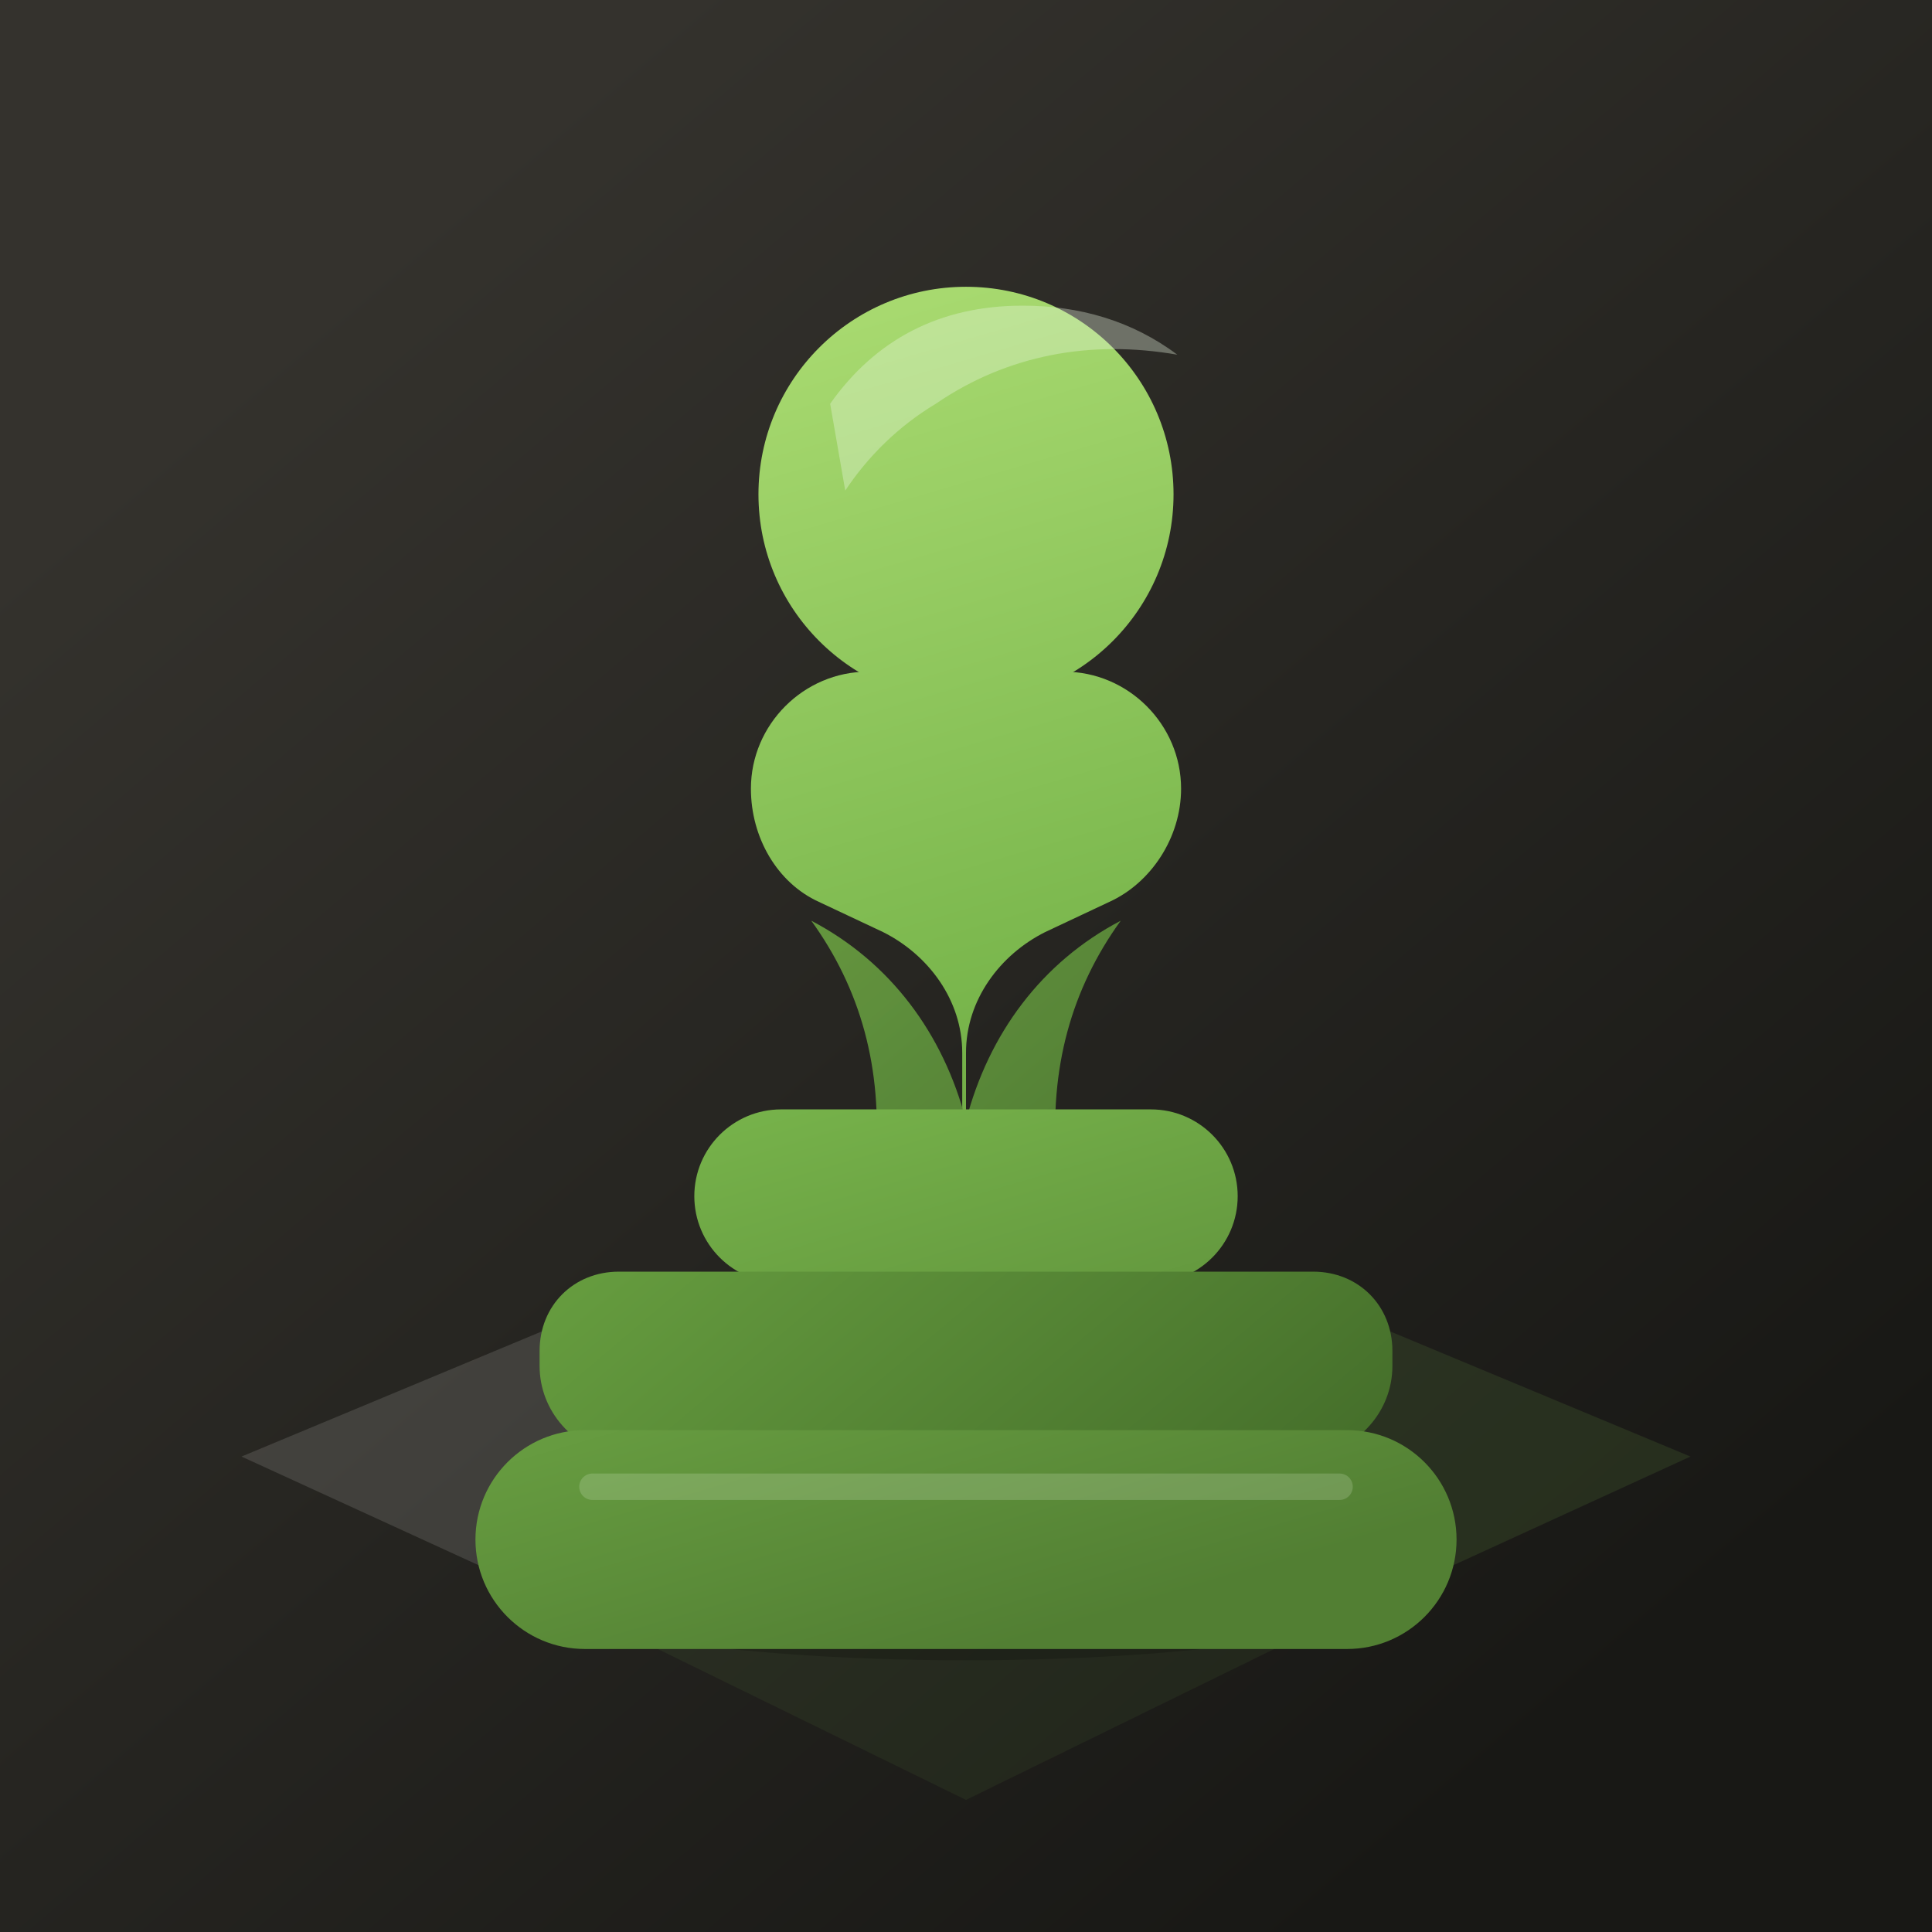
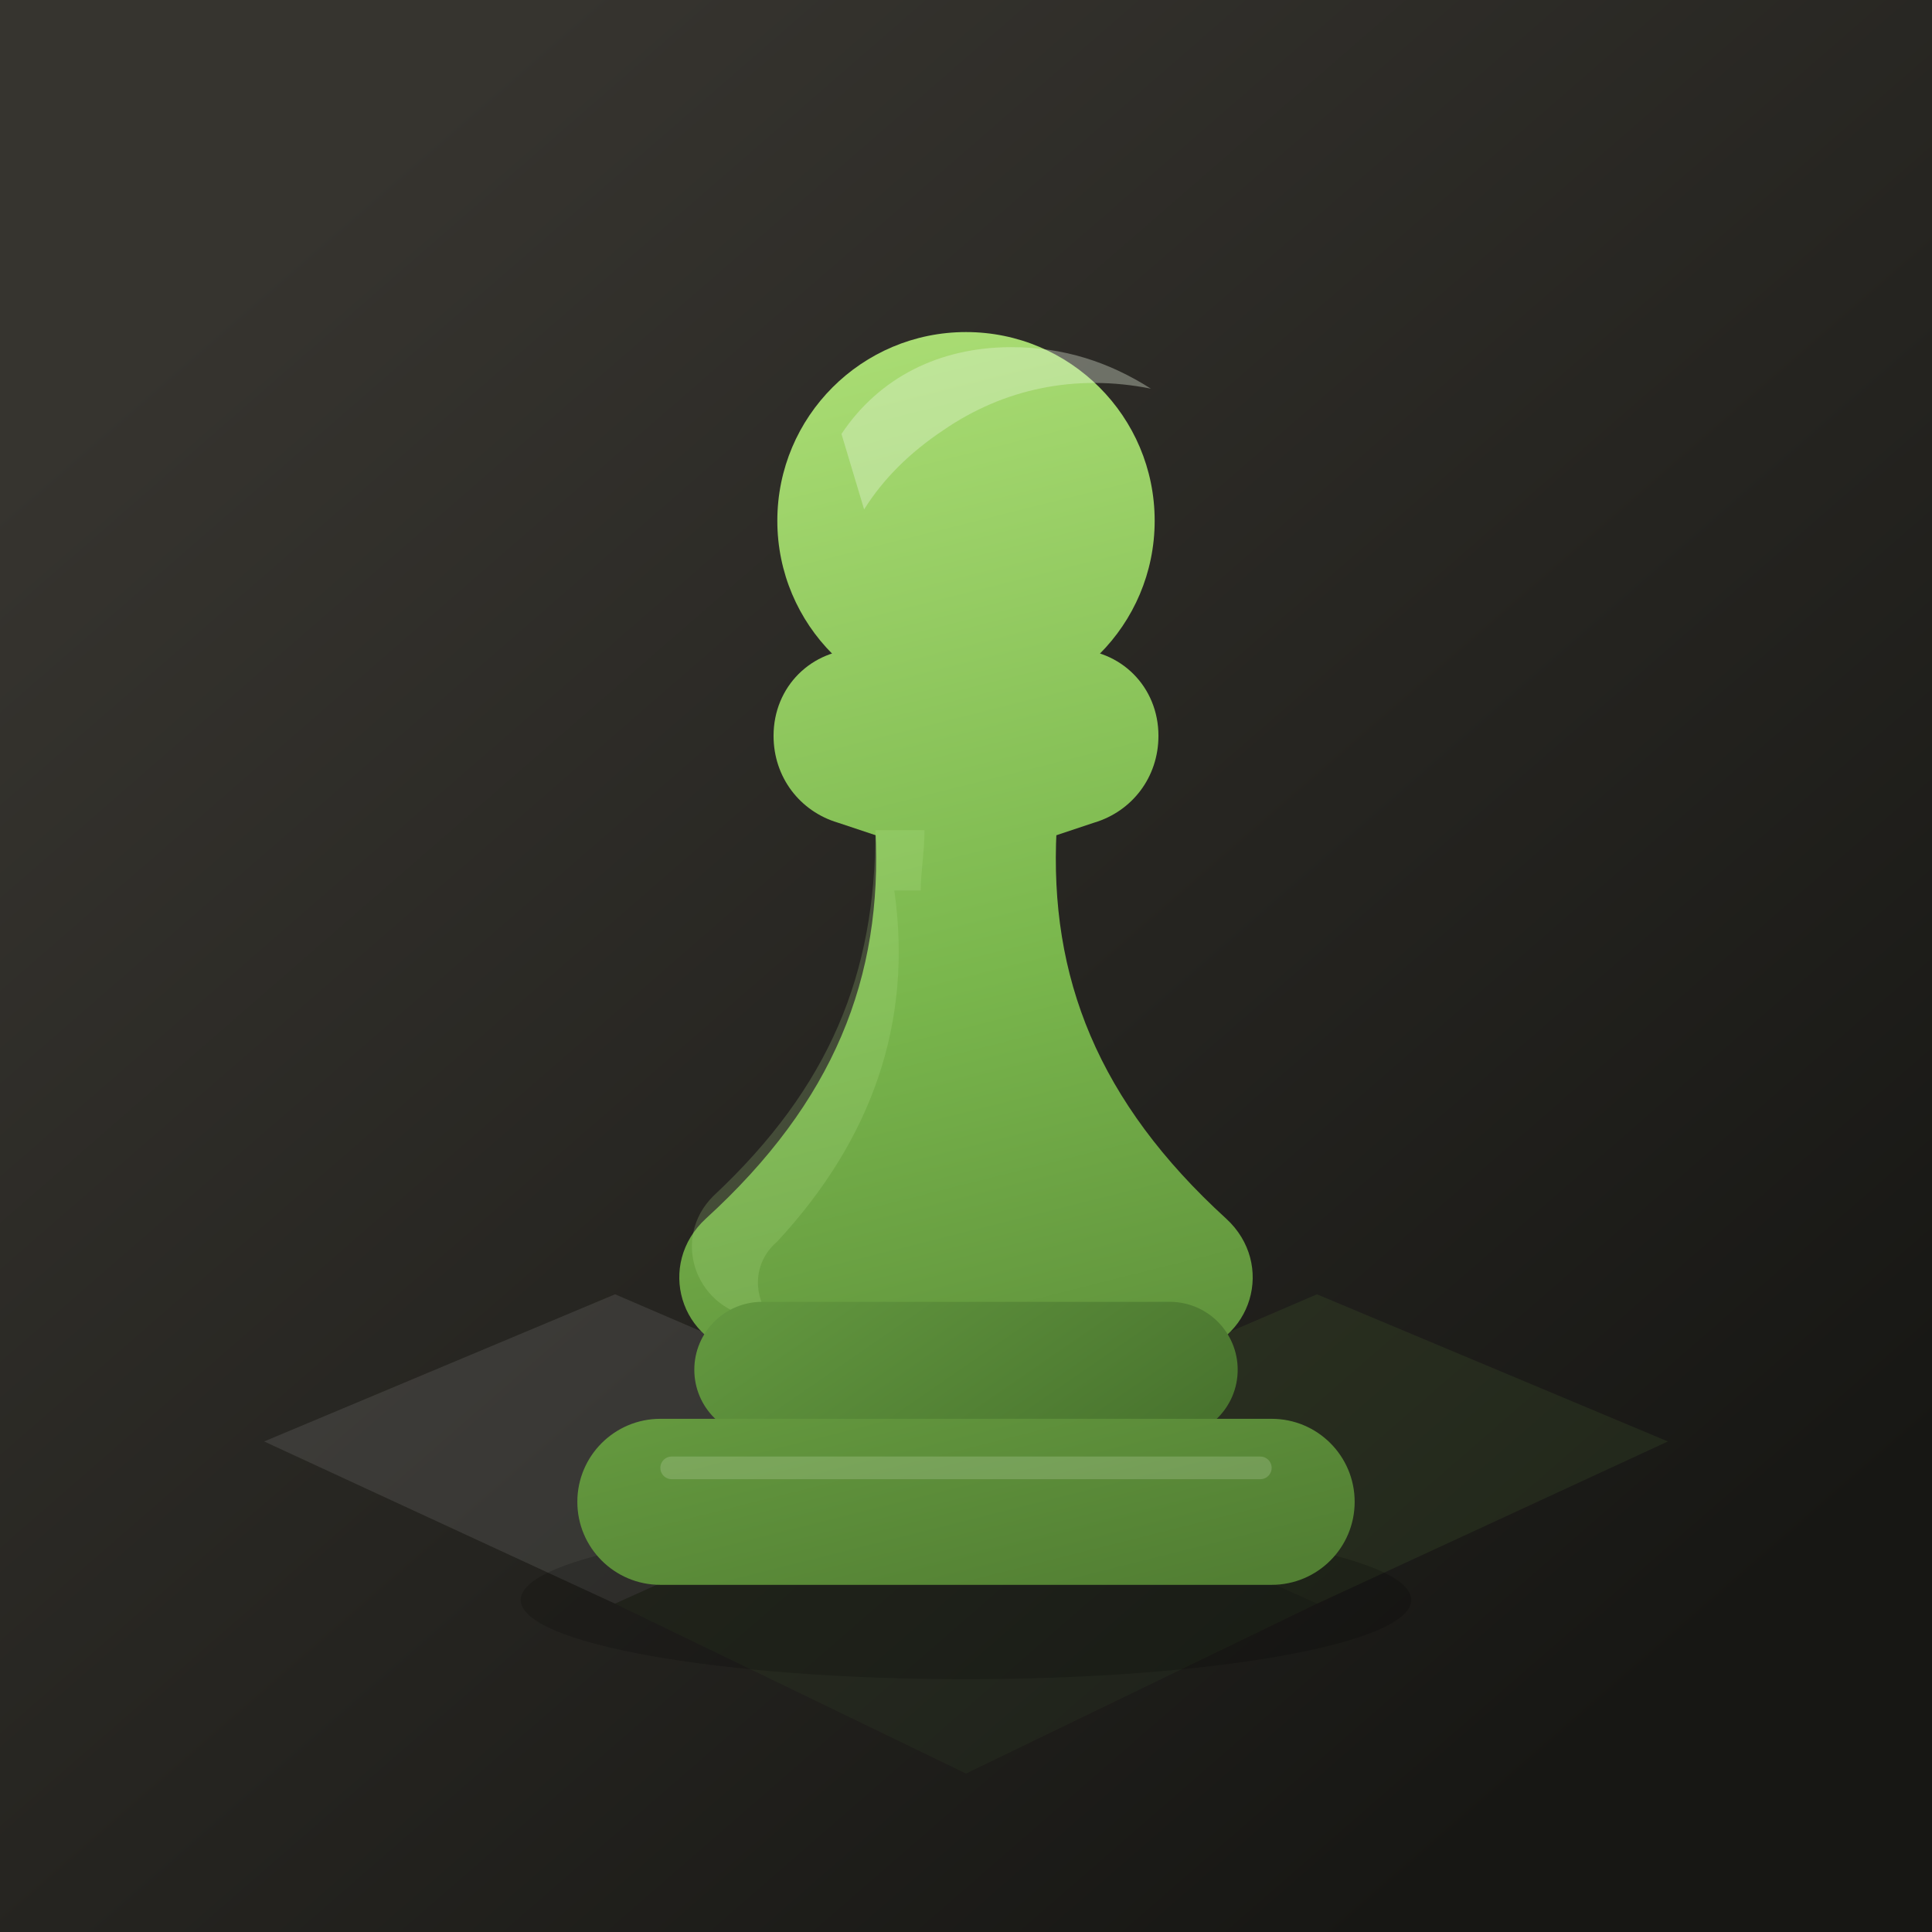
<svg xmlns="http://www.w3.org/2000/svg" viewBox="0 0 512 512" role="img" aria-label="QQURZ Chess maskable app icon">
  <defs>
-     <linearGradient id="bg" x1="96" y1="68" x2="422" y2="452" gradientUnits="userSpaceOnUse">
-       <stop stop-color="#34322d" />
-       <stop offset="1" stop-color="#181815" />
+     <linearGradient id="bg" x1="82" y1="56" x2="430" y2="456" gradientUnits="userSpaceOnUse">
+       <stop stop-color="#36342f" />
+       <stop offset=".56" stop-color="#252420" />
+       <stop offset="1" stop-color="#171714" />
    </linearGradient>
-     <linearGradient id="green" x1="210" y1="92" x2="308" y2="426" gradientUnits="userSpaceOnUse">
-       <stop stop-color="#a7d96f" />
-       <stop offset=".52" stop-color="#79b64c" />
+     <linearGradient id="green" x1="215" y1="96" x2="298" y2="426" gradientUnits="userSpaceOnUse">
+       <stop stop-color="#a9dc73" />
+       <stop offset=".5" stop-color="#79b64c" />
      <stop offset="1" stop-color="#527f33" />
    </linearGradient>
-     <linearGradient id="greenShade" x1="190" y1="250" x2="342" y2="430" gradientUnits="userSpaceOnUse">
-       <stop stop-color="#6ea844" />
-       <stop offset="1" stop-color="#416928" />
+     <linearGradient id="greenDark" x1="212" y1="276" x2="310" y2="418" gradientUnits="userSpaceOnUse">
+       <stop stop-color="#6fa947" />
+       <stop offset="1" stop-color="#416929" />
    </linearGradient>
  </defs>
  <rect width="512" height="512" fill="url(#bg)" />
-   <g opacity=".13" transform="translate(0 18)">
-     <path d="M64 368 160 328l96 41-96 43-96-44Z" fill="#f5f5f2" />
-     <path d="m256 369 96-41 96 40-96 44-96-43Z" fill="#79b64c" />
-     <path d="m160 412 96-43 96 43-96 47-96-47Z" fill="#79b64c" opacity=".58" />
+   <g opacity=".10">
+     <path d="M70 382 163 343l93 40-93 42-93-43Z" fill="#f5f5f2" />
+     <path d="m256 383 93-40 93 39-93 43-93-42Z" fill="#79b64c" />
+     <path d="m163 425 93-42 93 42-93 45-93-45Z" fill="#79b64c" opacity=".55" />
  </g>
-   <ellipse cx="256" cy="418" rx="124" ry="22" fill="#000" opacity=".18" />
-   <g transform="translate(0 -2)">
-     <circle cx="256" cy="133" r="55" fill="url(#green)" />
-     <path d="M220 109c12-17 29-26 51-26 15 0 29 4 41 13-23-4-45 0-64 13-10 6-18 14-24 23Z" fill="#eef8e5" opacity=".34" />
-     <path d="M199 211c0-17 14-31 31-31h52c17 0 31 14 31 31 0 13-8 25-19 30l-17 8c-12 6-21 18-21 32v18h-1v-18c0-14-9-26-21-32l-17-8c-11-5-18-17-18-30Z" fill="url(#green)" />
-     <path d="M215 246c21 11 35 30 41 53 6-23 20-42 41-53-13 18-19 39-17 64h-48c2-25-4-46-17-64Z" fill="url(#greenShade)" opacity=".88" />
-     <rect x="184" y="296" width="144" height="46" rx="23" fill="url(#green)" />
-     <path d="M164 339h184c12 0 21 9 21 21v4c0 12-9 22-21 24H164c-12-2-21-12-21-24v-4c0-12 9-21 21-21Z" fill="url(#greenShade)" />
-     <rect x="126" y="381" width="260" height="58" rx="29" fill="url(#green)" />
-     <path d="M157 396h198" stroke="#eef8e5" stroke-width="7" stroke-linecap="round" opacity=".18" />
-   </g>
+   <ellipse cx="256" cy="424" rx="118" ry="21" fill="#000" opacity=".18" />
+   <circle cx="256" cy="138" r="50" fill="url(#green)" />
+   <path d="M223 115c10-15 26-23 45-23 14 0 26 4 37 11-20-4-39 0-55 11-9 6-16 13-21 21Z" fill="#eef8e5" opacity=".34" />
+   <path d="M205 195c0-13 10-23 23-23h56c13 0 23 10 23 23 0 11-7 20-17 23l-12 4h-44l-12-4c-10-3-17-12-17-23Z" fill="url(#green)" />
+   <path d="M232 220h48c-2 39 11 72 45 103 13 12 7 33-11 36H198c-18-3-24-24-11-36 34-31 47-64 45-103Z" fill="url(#green)" />
+   <path d="M237 236c5 35-6 66-31 93-7 6-6 15-2 20h-5c-15-3-21-21-10-32 31-29 43-59 43-97h13c0 6-1 11-1 16Z" fill="#b9e48f" opacity=".20" />
+   <rect x="184" y="345" width="144" height="36" rx="18" fill="url(#greenDark)" />
+   <rect x="153" y="376" width="206" height="44" rx="22" fill="url(#green)" />
+   <path d="M178 389h156" stroke="#eef8e5" stroke-width="6" stroke-linecap="round" opacity=".18" />
</svg>
